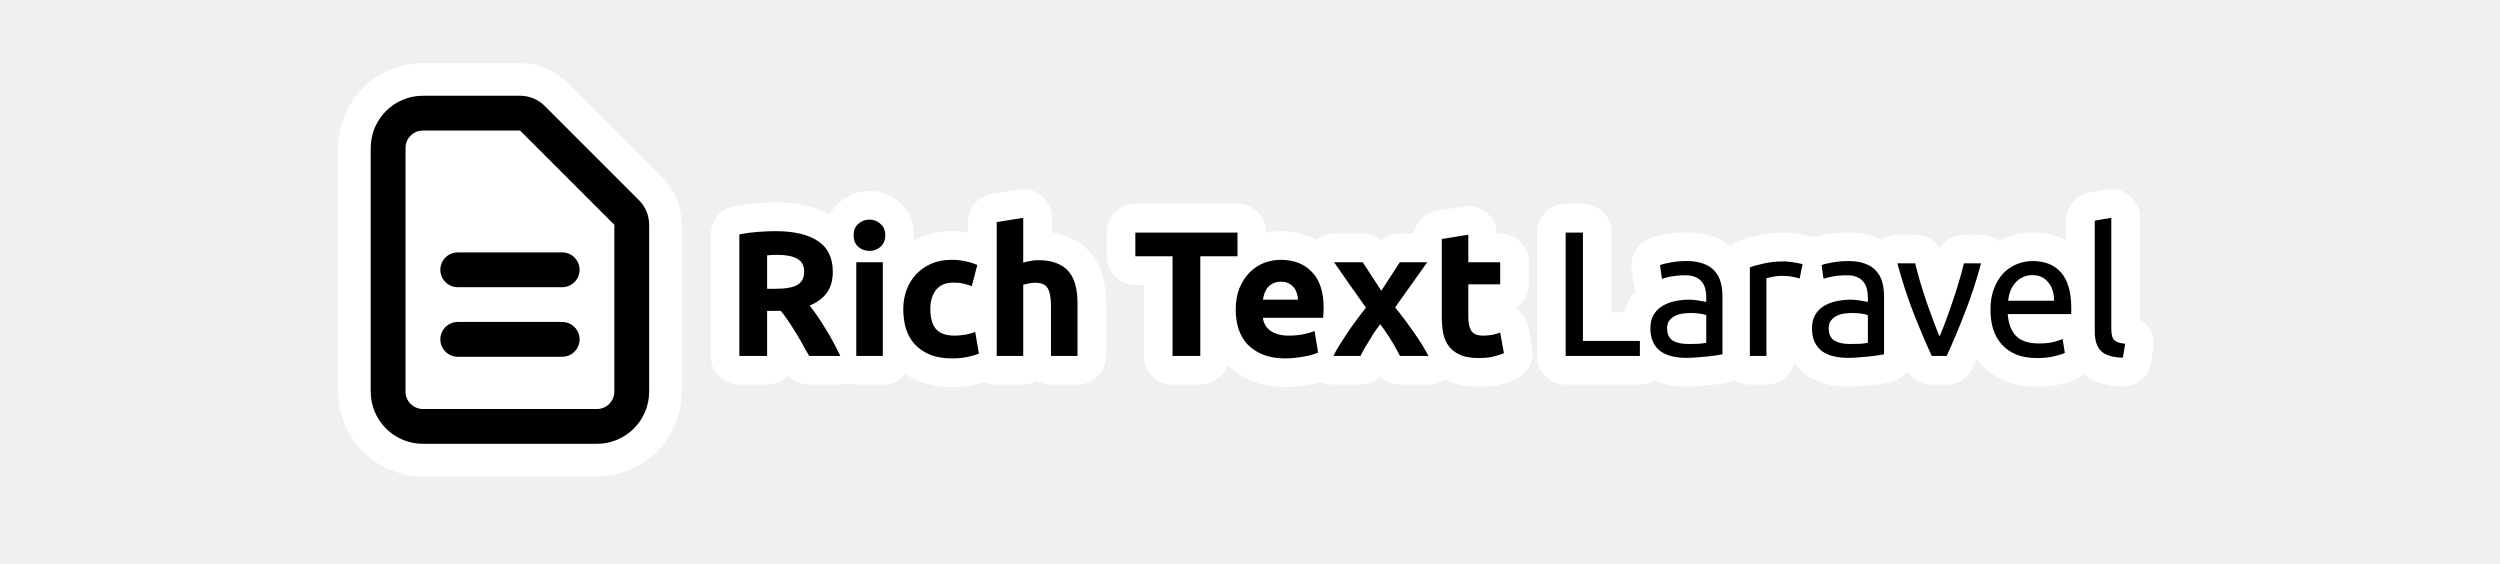
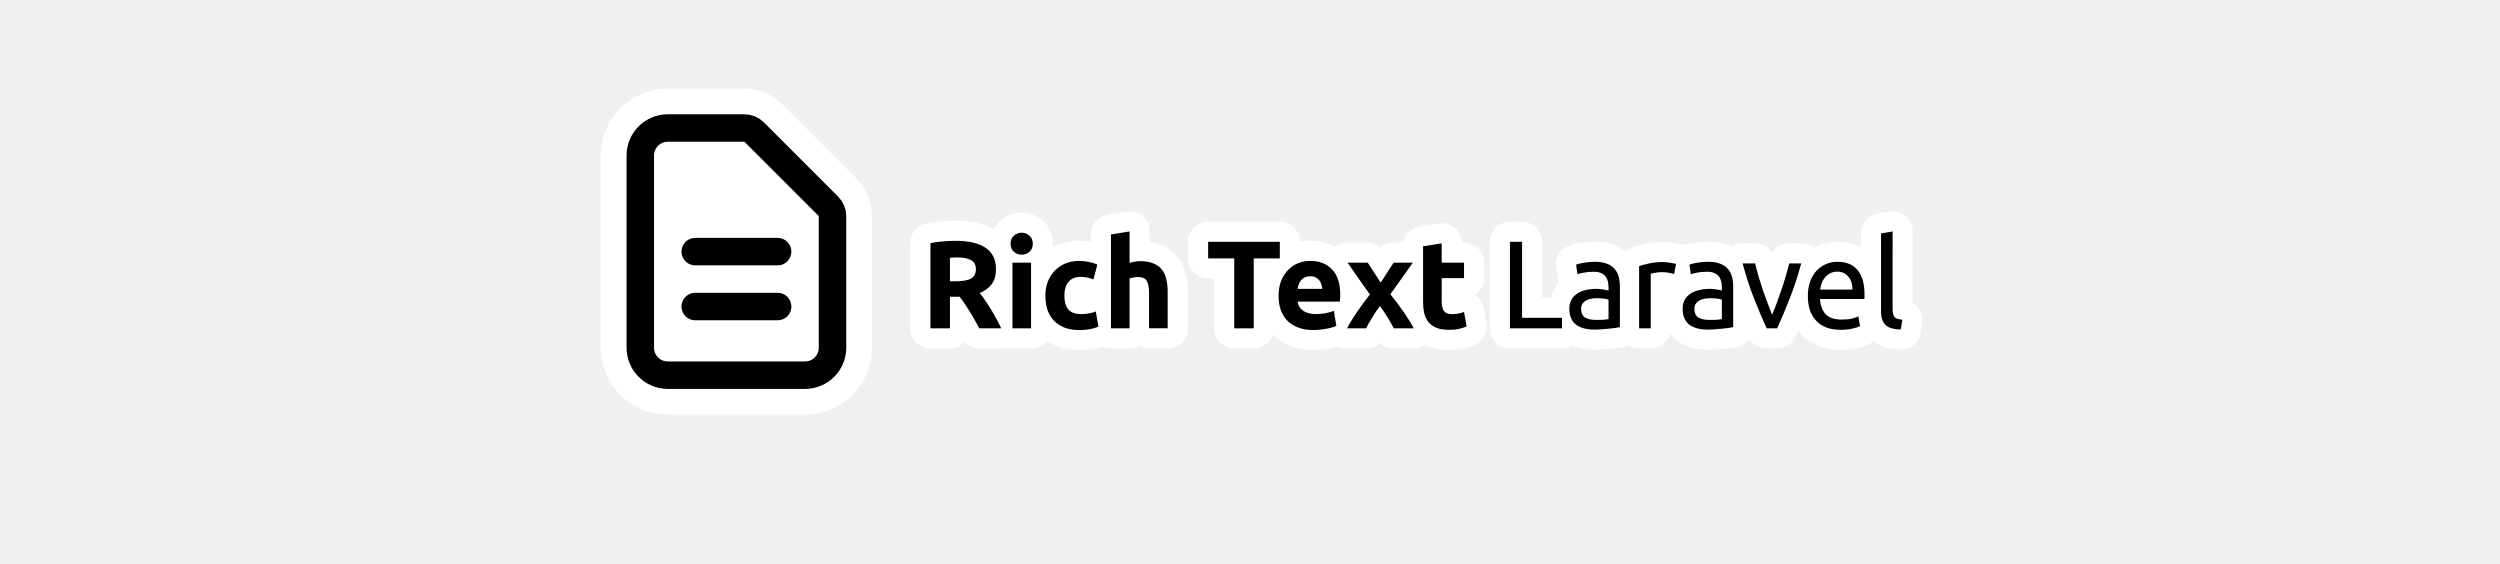
<svg xmlns="http://www.w3.org/2000/svg" width="485.03" height="109.404" viewBox="0 0 128.326 28.947" version="1.1" id="svg14">
  <defs id="defs18" />
-   <path id="text6" style="line-height:1.25;stroke:#ffffff;stroke-width:11.129;stroke-linejoin:round;stroke-miterlimit:4;stroke-dasharray:none;paint-order:stroke fill markers" d="M 198.518 42.258 L 193.373 43.086 L 193.373 69.051 L 198.518 69.051 L 198.518 55.24 C 198.84 55.148 199.197 55.067 199.588 54.998 C 200.002 54.906 200.44 54.859 200.9 54.859 C 202.051 54.859 202.834 55.206 203.248 55.896 C 203.685 56.587 203.904 57.761 203.904 59.418 L 203.904 69.051 L 209.049 69.051 L 209.049 58.797 C 209.049 57.554 208.921 56.425 208.668 55.412 C 208.438 54.399 208.024 53.526 207.426 52.789 C 206.85 52.052 206.068 51.487 205.078 51.096 C 204.111 50.681 202.891 50.475 201.418 50.475 C 200.912 50.475 200.383 50.531 199.83 50.646 C 199.301 50.739 198.863 50.844 198.518 50.959 L 198.518 42.258 z M 409.621 42.258 L 406.41 42.809 L 406.41 64.355 C 406.41 66.059 406.824 67.313 407.652 68.119 C 408.481 68.925 409.886 69.35 411.865 69.396 L 412.314 66.703 C 411.808 66.634 411.382 66.553 411.037 66.461 C 410.692 66.346 410.414 66.186 410.207 65.979 C 410 65.771 409.852 65.494 409.76 65.148 C 409.668 64.803 409.621 64.367 409.621 63.838 L 409.621 42.258 z M 168.686 42.602 C 167.857 42.602 167.131 42.879 166.51 43.432 C 165.911 43.961 165.611 44.697 165.611 45.641 C 165.611 46.584 165.911 47.332 166.51 47.885 C 167.131 48.414 167.857 48.68 168.686 48.68 C 169.514 48.68 170.228 48.414 170.826 47.885 C 171.448 47.332 171.758 46.584 171.758 45.641 C 171.758 44.697 171.448 43.961 170.826 43.432 C 170.228 42.879 169.514 42.602 168.686 42.602 z M 150.455 44.846 C 149.465 44.846 148.336 44.892 147.07 44.984 C 145.827 45.076 144.619 45.239 143.445 45.469 L 143.445 69.051 L 148.832 69.051 L 148.832 60.314 L 151.49 60.314 C 151.951 60.867 152.411 61.489 152.871 62.18 C 153.331 62.847 153.792 63.561 154.252 64.32 C 154.735 65.08 155.195 65.862 155.633 66.668 C 156.093 67.474 156.543 68.268 156.98 69.051 L 163.021 69.051 C 162.607 68.176 162.159 67.29 161.676 66.393 C 161.192 65.472 160.686 64.596 160.156 63.768 C 159.65 62.916 159.133 62.111 158.604 61.352 C 158.074 60.569 157.567 59.878 157.084 59.279 C 158.534 58.681 159.639 57.864 160.398 56.828 C 161.181 55.769 161.572 54.399 161.572 52.719 C 161.572 50.026 160.618 48.045 158.707 46.779 C 156.796 45.49 154.046 44.846 150.455 44.846 z M 220.27 45.123 L 220.27 49.715 L 227.486 49.715 L 227.486 69.051 L 232.873 69.051 L 232.873 49.715 L 240.088 49.715 L 240.088 45.123 L 220.27 45.123 z M 303.758 45.123 L 303.758 69.051 L 318.156 69.051 L 318.156 66.15 L 307.107 66.15 L 307.107 45.123 L 303.758 45.123 z M 284.871 45.537 L 279.727 46.365 L 279.727 61.627 C 279.727 62.801 279.83 63.871 280.037 64.838 C 280.267 65.805 280.658 66.634 281.211 67.324 C 281.763 67.992 282.501 68.521 283.422 68.912 C 284.343 69.28 285.504 69.465 286.908 69.465 C 288.013 69.465 288.945 69.374 289.705 69.189 C 290.465 69.005 291.156 68.786 291.777 68.533 L 291.053 64.527 C 290.569 64.711 290.028 64.861 289.43 64.977 C 288.854 65.069 288.289 65.115 287.736 65.115 C 286.585 65.115 285.815 64.793 285.424 64.148 C 285.056 63.504 284.871 62.64 284.871 61.559 L 284.871 55.17 L 291.053 55.17 L 291.053 50.889 L 284.871 50.889 L 284.871 45.537 z M 150.766 49.439 C 152.492 49.439 153.791 49.693 154.666 50.199 C 155.564 50.683 156.014 51.51 156.014 52.684 C 156.014 53.904 155.576 54.767 154.701 55.273 C 153.826 55.78 152.375 56.033 150.35 56.033 L 148.832 56.033 L 148.832 49.543 C 149.108 49.52 149.396 49.496 149.695 49.473 C 150.018 49.45 150.374 49.439 150.766 49.439 z M 184.602 50.406 C 183.128 50.406 181.817 50.66 180.666 51.166 C 179.515 51.672 178.536 52.362 177.73 53.236 C 176.925 54.088 176.305 55.101 175.867 56.275 C 175.453 57.426 175.246 58.659 175.246 59.971 C 175.246 61.329 175.418 62.594 175.764 63.768 C 176.132 64.919 176.695 65.92 177.455 66.771 C 178.238 67.623 179.227 68.302 180.424 68.809 C 181.621 69.292 183.048 69.535 184.705 69.535 C 185.787 69.535 186.778 69.442 187.676 69.258 C 188.574 69.074 189.321 68.855 189.92 68.602 L 189.195 64.389 C 188.597 64.642 187.94 64.826 187.227 64.941 C 186.513 65.056 185.846 65.115 185.225 65.115 C 183.475 65.115 182.243 64.665 181.529 63.768 C 180.839 62.87 180.494 61.605 180.494 59.971 C 180.494 58.428 180.861 57.184 181.598 56.24 C 182.357 55.296 183.498 54.826 185.018 54.826 C 185.731 54.826 186.376 54.895 186.951 55.033 C 187.527 55.171 188.056 55.331 188.539 55.516 L 189.609 51.406 C 188.85 51.084 188.067 50.843 187.262 50.682 C 186.456 50.497 185.568 50.406 184.602 50.406 z M 248.445 50.406 C 247.34 50.406 246.258 50.613 245.199 51.027 C 244.163 51.442 243.243 52.052 242.438 52.857 C 241.632 53.663 240.975 54.676 240.469 55.896 C 239.985 57.093 239.744 58.496 239.744 60.107 C 239.744 61.443 239.927 62.687 240.295 63.838 C 240.686 64.989 241.274 65.99 242.057 66.842 C 242.862 67.67 243.864 68.325 245.061 68.809 C 246.281 69.292 247.707 69.535 249.342 69.535 C 249.986 69.535 250.631 69.499 251.275 69.43 C 251.92 69.361 252.518 69.269 253.07 69.154 C 253.646 69.062 254.165 68.947 254.625 68.809 C 255.085 68.67 255.454 68.533 255.73 68.395 L 255.039 64.217 C 254.464 64.47 253.716 64.689 252.795 64.873 C 251.897 65.034 250.977 65.115 250.033 65.115 C 248.56 65.115 247.386 64.803 246.512 64.182 C 245.637 63.56 245.14 62.721 245.025 61.662 L 256.697 61.662 C 256.72 61.386 256.743 61.076 256.766 60.73 C 256.789 60.362 256.801 60.028 256.801 59.729 C 256.801 56.667 256.053 54.354 254.557 52.789 C 253.06 51.201 251.023 50.406 248.445 50.406 z M 327.271 50.646 C 326.144 50.646 325.096 50.74 324.129 50.924 C 323.162 51.085 322.473 51.257 322.059 51.441 L 322.438 54.1 C 322.829 53.938 323.417 53.789 324.199 53.65 C 325.005 53.489 325.937 53.41 326.996 53.41 C 327.825 53.41 328.492 53.536 328.998 53.789 C 329.527 54.019 329.941 54.342 330.24 54.756 C 330.539 55.147 330.748 55.607 330.863 56.137 C 330.978 56.643 331.035 57.162 331.035 57.691 L 331.035 58.588 C 330.943 58.565 330.783 58.53 330.553 58.484 C 330.323 58.438 330.045 58.394 329.723 58.348 C 329.423 58.279 329.101 58.232 328.756 58.209 C 328.411 58.163 328.078 58.141 327.756 58.141 C 326.743 58.141 325.776 58.244 324.855 58.451 C 323.935 58.658 323.128 58.981 322.438 59.418 C 321.747 59.855 321.196 60.431 320.781 61.145 C 320.39 61.858 320.193 62.709 320.193 63.699 C 320.193 64.735 320.366 65.621 320.711 66.357 C 321.056 67.094 321.541 67.692 322.162 68.152 C 322.784 68.59 323.519 68.912 324.371 69.119 C 325.223 69.326 326.155 69.43 327.168 69.43 C 327.882 69.43 328.595 69.395 329.309 69.326 C 330.045 69.28 330.724 69.223 331.346 69.154 C 331.967 69.085 332.521 69.016 333.004 68.947 C 333.51 68.855 333.902 68.786 334.178 68.74 L 334.178 57.518 C 334.178 56.505 334.062 55.585 333.832 54.756 C 333.602 53.904 333.211 53.179 332.658 52.58 C 332.129 51.959 331.415 51.488 330.518 51.166 C 329.643 50.821 328.561 50.646 327.271 50.646 z M 358.623 50.646 C 357.495 50.646 356.447 50.74 355.48 50.924 C 354.514 51.085 353.824 51.257 353.41 51.441 L 353.789 54.1 C 354.18 53.938 354.768 53.789 355.551 53.65 C 356.356 53.489 357.289 53.41 358.348 53.41 C 359.176 53.41 359.843 53.536 360.35 53.789 C 360.879 54.019 361.293 54.342 361.592 54.756 C 361.891 55.147 362.1 55.607 362.215 56.137 C 362.33 56.643 362.387 57.162 362.387 57.691 L 362.387 58.588 C 362.295 58.565 362.133 58.53 361.902 58.484 C 361.672 58.438 361.396 58.394 361.074 58.348 C 360.775 58.279 360.453 58.232 360.107 58.209 C 359.762 58.163 359.43 58.141 359.107 58.141 C 358.095 58.141 357.128 58.244 356.207 58.451 C 355.286 58.658 354.48 58.981 353.789 59.418 C 353.099 59.855 352.545 60.431 352.131 61.145 C 351.74 61.858 351.545 62.709 351.545 63.699 C 351.545 64.735 351.717 65.621 352.062 66.357 C 352.408 67.094 352.892 67.692 353.514 68.152 C 354.135 68.59 354.871 68.912 355.723 69.119 C 356.574 69.326 357.507 69.43 358.52 69.43 C 359.233 69.43 359.947 69.395 360.66 69.326 C 361.397 69.28 362.076 69.223 362.697 69.154 C 363.319 69.085 363.872 69.016 364.355 68.947 C 364.862 68.855 365.253 68.786 365.529 68.74 L 365.529 57.518 C 365.529 56.505 365.414 55.585 365.184 54.756 C 364.953 53.904 364.562 53.179 364.01 52.58 C 363.48 51.959 362.767 51.488 361.869 51.166 C 360.994 50.821 359.912 50.646 358.623 50.646 z M 394.359 50.646 C 393.324 50.646 392.31 50.843 391.32 51.234 C 390.331 51.626 389.457 52.213 388.697 52.996 C 387.938 53.779 387.328 54.768 386.867 55.965 C 386.407 57.139 386.176 58.519 386.176 60.107 C 386.176 61.466 386.348 62.72 386.693 63.871 C 387.062 64.999 387.615 65.978 388.352 66.807 C 389.088 67.635 390.021 68.292 391.148 68.775 C 392.299 69.236 393.657 69.465 395.223 69.465 C 396.466 69.465 397.57 69.349 398.537 69.119 C 399.527 68.889 400.218 68.67 400.609 68.463 L 400.16 65.771 C 399.769 65.956 399.181 66.15 398.398 66.357 C 397.639 66.542 396.696 66.635 395.568 66.635 C 393.566 66.635 392.092 66.15 391.148 65.184 C 390.205 64.217 389.663 62.802 389.525 60.938 L 401.818 60.938 C 401.841 60.753 401.852 60.557 401.852 60.35 L 401.852 59.797 C 401.852 56.712 401.207 54.422 399.918 52.926 C 398.629 51.407 396.776 50.646 394.359 50.646 z M 346.123 50.717 C 344.719 50.717 343.454 50.842 342.326 51.096 C 341.198 51.326 340.254 51.579 339.494 51.855 L 339.494 69.051 L 342.705 69.051 L 342.705 53.963 C 342.889 53.917 343.27 53.836 343.846 53.721 C 344.444 53.583 345.042 53.514 345.641 53.514 C 346.561 53.514 347.309 53.583 347.885 53.721 C 348.483 53.836 348.909 53.939 349.162 54.031 L 349.715 51.234 C 349.577 51.188 349.358 51.142 349.059 51.096 C 348.782 51.027 348.472 50.97 348.127 50.924 C 347.782 50.855 347.425 50.808 347.057 50.785 C 346.711 50.739 346.399 50.717 346.123 50.717 z M 166.129 50.889 L 166.129 69.051 L 171.275 69.051 L 171.275 50.889 L 166.129 50.889 z M 258.838 50.889 C 259.851 52.339 260.874 53.812 261.91 55.309 C 262.946 56.782 263.982 58.243 265.018 59.693 C 264.419 60.43 263.809 61.224 263.188 62.076 C 262.566 62.905 261.968 63.746 261.393 64.598 C 260.84 65.426 260.321 66.231 259.838 67.014 C 259.354 67.796 258.975 68.475 258.699 69.051 L 263.947 69.051 C 264.177 68.59 264.443 68.096 264.742 67.566 L 265.709 65.979 C 266.031 65.426 266.364 64.885 266.709 64.355 C 267.077 63.826 267.434 63.342 267.779 62.904 C 268.148 63.365 268.516 63.884 268.885 64.459 C 269.276 65.011 269.645 65.575 269.99 66.15 C 270.336 66.703 270.646 67.244 270.922 67.773 C 271.198 68.28 271.429 68.706 271.613 69.051 L 277.137 69.051 C 276.469 67.762 275.571 66.3 274.443 64.666 C 273.315 63.032 272.061 61.351 270.68 59.625 L 276.895 50.889 L 271.578 50.889 L 267.986 56.414 L 264.396 50.889 L 258.838 50.889 z M 368.119 51.096 C 369.017 54.456 370.063 57.679 371.26 60.764 C 372.48 63.848 373.653 66.611 374.781 69.051 L 377.682 69.051 C 378.81 66.611 379.973 63.848 381.17 60.764 C 382.39 57.679 383.448 54.456 384.346 51.096 L 381.031 51.096 C 380.755 52.224 380.423 53.434 380.031 54.723 C 379.663 55.989 379.26 57.254 378.822 58.52 C 378.408 59.763 377.982 60.971 377.545 62.145 C 377.108 63.318 376.692 64.366 376.301 65.287 C 375.909 64.366 375.496 63.318 375.059 62.145 C 374.621 60.971 374.183 59.763 373.746 58.52 C 373.332 57.254 372.928 55.989 372.537 54.723 C 372.169 53.434 371.847 52.224 371.57 51.096 L 368.119 51.096 z M 394.324 53.375 C 395.636 53.375 396.662 53.847 397.398 54.791 C 398.158 55.712 398.525 56.897 398.502 58.348 L 389.594 58.348 C 389.663 57.726 389.803 57.116 390.01 56.518 C 390.24 55.919 390.55 55.39 390.941 54.93 C 391.333 54.469 391.805 54.1 392.357 53.824 C 392.933 53.525 393.588 53.375 394.324 53.375 z M 248.514 54.652 C 249.112 54.652 249.607 54.756 249.998 54.963 C 250.412 55.17 250.747 55.436 251 55.758 C 251.276 56.08 251.471 56.449 251.586 56.863 C 251.724 57.278 251.805 57.703 251.828 58.141 L 245.025 58.141 C 245.094 57.703 245.198 57.278 245.336 56.863 C 245.497 56.426 245.716 56.045 245.992 55.723 C 246.268 55.4 246.615 55.147 247.029 54.963 C 247.444 54.756 247.938 54.652 248.514 54.652 z M 328.031 60.73 C 328.768 60.73 329.39 60.775 329.896 60.867 C 330.426 60.936 330.805 61.029 331.035 61.145 L 331.035 66.496 C 330.644 66.588 330.149 66.657 329.551 66.703 C 328.975 66.726 328.308 66.738 327.549 66.738 C 326.283 66.738 325.282 66.519 324.545 66.082 C 323.808 65.622 323.439 64.815 323.439 63.664 C 323.439 63.043 323.589 62.548 323.889 62.18 C 324.188 61.788 324.555 61.488 324.992 61.281 C 325.453 61.051 325.947 60.903 326.477 60.834 C 327.029 60.765 327.548 60.73 328.031 60.73 z M 359.383 60.73 C 360.119 60.73 360.742 60.775 361.248 60.867 C 361.777 60.936 362.157 61.029 362.387 61.145 L 362.387 66.496 C 361.995 66.588 361.501 66.657 360.902 66.703 C 360.327 66.726 359.658 66.738 358.898 66.738 C 357.632 66.738 356.631 66.519 355.895 66.082 C 355.158 65.622 354.791 64.815 354.791 63.664 C 354.791 63.043 354.941 62.548 355.24 62.18 C 355.539 61.788 355.906 61.488 356.344 61.281 C 356.804 61.051 357.299 60.903 357.828 60.834 C 358.381 60.765 358.899 60.73 359.383 60.73 z " transform="matrix(0.2645881,0,0,0.2645881,-0.00359108,0)" />
-   <path stroke-linecap="round" stroke-width="2.438" d="m 23.494,13.849 h 5.361 m -5.361,3.573 h 5.361 M 30.641,21.889 H 21.707 A 1.787,1.787 0 0 1 19.921,20.102 V 7.595 a 1.787,1.787 0 0 1 1.786,-1.787 h 4.991 a 0.893,0.893 0 0 1 0.631,0.262 l 4.837,4.837 a 0.893,0.893 0 0 1 0.262,0.631 V 20.102 A 1.787,1.787 0 0 1 30.641,21.889 Z" fill="none" stroke="currentColor" style="stroke:#ffffff;stroke-width:5.135;stroke-linejoin:round;stroke-miterlimit:4;stroke-dasharray:none;paint-order:stroke fill markers" id="path8" />
-   <path stroke-linecap="round" stroke-linejoin="round" stroke-width="1.787" d="m 23.494,13.849 h 5.361 m -5.361,3.572 h 5.361 M 30.641,21.889 H 21.707 A 1.787,1.787 0 0 1 19.92,20.102 V 7.595 a 1.787,1.787 0 0 1 1.786,-1.787 h 4.991 a 0.893,0.893 0 0 1 0.63,0.262 l 4.837,4.837 a 0.893,0.893 0 0 1 0.262,0.631 v 8.564 a 1.787,1.787 0 0 1 -1.787,1.787 z" fill="none" stroke="currentColor" id="path10" />
-   <path style="fill:#ffffff;stroke:#ffffff;stroke-width:2.563;stroke-linejoin:round;stroke-miterlimit:4;stroke-dasharray:none;paint-order:stroke fill markers" d="m 22.564,9.892 v -1.49 h 3.342 l 1.401,1.404 1.401,1.404 -2.709,0.002 c -1.49,0.001 -2.873,0.04 -3.073,0.087 l -0.363,0.084 z" id="path12" />
+   <path id="text6" style="line-height:1.25;stroke:#ffffff;stroke-width:2.065;stroke-linejoin:round;stroke-miterlimit:4;stroke-dasharray:none;paint-order:stroke fill markers" d="m 57.98,11.882 -0.955,0.154 v 4.818 h 0.955 v -2.563 c 0.06,-0.017 0.126,-0.032 0.199,-0.045 0.077,-0.017 0.158,-0.026 0.244,-0.026 0.214,0 0.359,0.064 0.436,0.192 0.081,0.128 0.122,0.346 0.122,0.653 v 1.787 h 0.955 v -1.903 c 0,-0.231 -0.024,-0.44 -0.071,-0.628 -0.043,-0.188 -0.119,-0.35 -0.23,-0.487 -0.107,-0.137 -0.252,-0.242 -0.436,-0.314 -0.179,-0.077 -0.406,-0.115 -0.679,-0.115 -0.094,0 -0.192,0.011 -0.295,0.032 -0.098,0.017 -0.179,0.037 -0.244,0.058 z m 39.171,0 -0.596,0.102 v 3.998 c 0,0.316 0.077,0.549 0.23,0.698 0.154,0.149 0.414,0.228 0.782,0.237 l 0.083,-0.5 c -0.094,-0.013 -0.173,-0.028 -0.237,-0.045 -0.064,-0.021 -0.116,-0.051 -0.154,-0.09 -0.038,-0.038 -0.066,-0.09 -0.083,-0.154 -0.017,-0.064 -0.026,-0.145 -0.026,-0.243 z m -44.707,0.064 c -0.154,0 -0.288,0.052 -0.404,0.154 -0.111,0.098 -0.167,0.235 -0.167,0.41 0,0.175 0.056,0.314 0.167,0.416 0.115,0.098 0.25,0.148 0.404,0.148 0.154,0 0.286,-0.049 0.397,-0.148 0.115,-0.103 0.173,-0.241 0.173,-0.416 0,-0.175 -0.058,-0.312 -0.173,-0.41 -0.111,-0.103 -0.243,-0.154 -0.397,-0.154 z m -3.383,0.416 c -0.184,0 -0.393,0.009 -0.628,0.026 -0.231,0.017 -0.455,0.047 -0.673,0.09 v 4.376 h 1 v -1.621 h 0.493 c 0.085,0.103 0.171,0.218 0.256,0.346 0.085,0.124 0.171,0.256 0.256,0.397 0.09,0.141 0.175,0.286 0.256,0.436 0.085,0.149 0.169,0.297 0.25,0.442 h 1.121 c -0.077,-0.162 -0.16,-0.327 -0.25,-0.493 -0.09,-0.171 -0.184,-0.333 -0.282,-0.487 -0.094,-0.158 -0.19,-0.307 -0.288,-0.448 -0.098,-0.145 -0.192,-0.273 -0.282,-0.385 0.269,-0.111 0.474,-0.263 0.615,-0.455 0.145,-0.196 0.218,-0.451 0.218,-0.763 0,-0.5 -0.177,-0.867 -0.532,-1.102 -0.355,-0.239 -0.865,-0.359 -1.531,-0.359 z m 12.954,0.051 v 0.852 h 1.339 v 3.588 h 1 v -3.588 h 1.339 v -0.852 z m 15.492,0 v 4.44 h 2.672 v -0.538 h -2.05 v -3.902 z m -3.505,0.077 -0.955,0.154 v 2.832 c 0,0.218 0.019,0.416 0.058,0.596 0.043,0.179 0.115,0.333 0.218,0.461 0.103,0.124 0.239,0.222 0.41,0.295 0.171,0.068 0.386,0.103 0.647,0.103 0.205,0 0.378,-0.017 0.519,-0.051 0.141,-0.034 0.269,-0.075 0.385,-0.122 l -0.134,-0.743 c -0.09,0.034 -0.19,0.062 -0.301,0.083 -0.107,0.017 -0.212,0.026 -0.314,0.026 -0.214,0 -0.356,-0.06 -0.429,-0.179 -0.068,-0.12 -0.103,-0.28 -0.103,-0.481 v -1.185 h 1.147 v -0.794 h -1.147 z m -24.884,0.724 c 0.32,0 0.561,0.047 0.724,0.141 0.167,0.09 0.25,0.243 0.25,0.461 0,0.226 -0.081,0.387 -0.244,0.481 -0.162,0.094 -0.432,0.141 -0.807,0.141 H 48.76 v -1.204 c 0.051,-0.004 0.105,-0.009 0.16,-0.013 0.06,-0.004 0.126,-0.006 0.199,-0.006 z m 6.278,0.179 c -0.273,0 -0.517,0.047 -0.73,0.141 -0.214,0.094 -0.395,0.222 -0.545,0.384 -0.149,0.158 -0.265,0.346 -0.346,0.564 -0.077,0.214 -0.115,0.442 -0.115,0.686 0,0.252 0.032,0.487 0.096,0.705 0.068,0.214 0.173,0.399 0.314,0.557 0.145,0.158 0.329,0.284 0.551,0.378 0.222,0.09 0.487,0.135 0.794,0.135 0.201,0 0.385,-0.017 0.551,-0.051 0.167,-0.034 0.305,-0.075 0.416,-0.122 l -0.134,-0.782 c -0.111,0.047 -0.233,0.081 -0.365,0.103 -0.132,0.021 -0.256,0.032 -0.371,0.032 -0.325,0 -0.553,-0.083 -0.686,-0.25 -0.128,-0.167 -0.192,-0.401 -0.192,-0.705 0,-0.286 0.068,-0.517 0.205,-0.692 0.141,-0.175 0.353,-0.262 0.635,-0.262 0.132,0 0.252,0.013 0.359,0.038 0.107,0.026 0.205,0.055 0.295,0.09 l 0.199,-0.763 c -0.141,-0.06 -0.286,-0.105 -0.436,-0.134 -0.149,-0.034 -0.314,-0.051 -0.494,-0.051 z m 11.847,0 c -0.205,0 -0.406,0.038 -0.602,0.115 -0.192,0.077 -0.363,0.19 -0.512,0.34 -0.149,0.149 -0.271,0.338 -0.365,0.564 -0.09,0.222 -0.134,0.482 -0.134,0.781 0,0.248 0.034,0.479 0.102,0.692 0.073,0.214 0.182,0.399 0.327,0.557 0.149,0.154 0.335,0.275 0.557,0.365 0.226,0.09 0.491,0.135 0.794,0.135 0.12,0 0.239,-0.007 0.359,-0.02 0.12,-0.013 0.231,-0.03 0.333,-0.051 0.107,-0.017 0.203,-0.039 0.288,-0.064 0.085,-0.026 0.154,-0.051 0.205,-0.077 l -0.128,-0.775 c -0.107,0.047 -0.246,0.088 -0.416,0.122 -0.167,0.03 -0.337,0.045 -0.512,0.045 -0.273,0 -0.491,-0.058 -0.653,-0.173 -0.162,-0.115 -0.254,-0.271 -0.276,-0.468 h 2.166 c 0.004,-0.051 0.008,-0.109 0.013,-0.173 0.004,-0.068 0.006,-0.13 0.006,-0.186 0,-0.568 -0.139,-0.997 -0.416,-1.288 -0.278,-0.295 -0.656,-0.442 -1.134,-0.442 z m 14.627,0.045 c -0.209,0 -0.404,0.017 -0.583,0.051 -0.179,0.03 -0.307,0.062 -0.384,0.096 l 0.07,0.493 c 0.073,-0.03 0.182,-0.058 0.327,-0.083 0.149,-0.03 0.322,-0.045 0.519,-0.045 0.154,0 0.278,0.023 0.371,0.07 0.098,0.043 0.175,0.103 0.23,0.179 0.056,0.073 0.094,0.158 0.116,0.256 0.021,0.094 0.032,0.19 0.032,0.288 v 0.166 c -0.017,-0.004 -0.047,-0.011 -0.09,-0.019 -0.043,-0.009 -0.094,-0.017 -0.154,-0.025 -0.056,-0.013 -0.115,-0.021 -0.179,-0.026 -0.064,-0.009 -0.126,-0.013 -0.186,-0.013 -0.188,0 -0.367,0.019 -0.538,0.058 -0.171,0.038 -0.321,0.098 -0.449,0.179 -0.128,0.081 -0.23,0.188 -0.307,0.32 -0.073,0.132 -0.109,0.29 -0.109,0.474 0,0.192 0.032,0.357 0.096,0.493 0.064,0.137 0.154,0.248 0.269,0.333 0.115,0.081 0.252,0.141 0.41,0.179 0.158,0.038 0.331,0.058 0.519,0.058 0.132,0 0.265,-0.006 0.397,-0.019 0.137,-0.009 0.263,-0.019 0.378,-0.032 0.115,-0.013 0.218,-0.026 0.308,-0.038 0.094,-0.017 0.167,-0.03 0.218,-0.038 v -2.082 c 0,-0.188 -0.021,-0.359 -0.064,-0.512 -0.043,-0.158 -0.115,-0.293 -0.218,-0.404 -0.098,-0.115 -0.231,-0.203 -0.397,-0.262 -0.162,-0.064 -0.363,-0.096 -0.602,-0.096 z m 5.817,0 c -0.209,0 -0.404,0.017 -0.583,0.051 -0.179,0.03 -0.307,0.062 -0.384,0.096 l 0.07,0.493 c 0.073,-0.03 0.182,-0.058 0.327,-0.083 0.149,-0.03 0.322,-0.045 0.519,-0.045 0.154,0 0.278,0.023 0.371,0.07 0.098,0.043 0.175,0.103 0.23,0.179 0.056,0.073 0.094,0.158 0.116,0.256 0.021,0.094 0.032,0.19 0.032,0.288 v 0.166 c -0.017,-0.004 -0.047,-0.011 -0.09,-0.019 -0.043,-0.009 -0.094,-0.017 -0.154,-0.025 -0.056,-0.013 -0.115,-0.021 -0.179,-0.026 -0.064,-0.009 -0.126,-0.013 -0.186,-0.013 -0.188,0 -0.367,0.019 -0.538,0.058 -0.171,0.038 -0.321,0.098 -0.449,0.179 -0.128,0.081 -0.231,0.188 -0.308,0.32 -0.073,0.132 -0.109,0.29 -0.109,0.474 0,0.192 0.032,0.357 0.096,0.493 0.064,0.137 0.154,0.248 0.269,0.333 0.115,0.081 0.252,0.141 0.41,0.179 0.158,0.038 0.331,0.058 0.519,0.058 0.132,0 0.265,-0.006 0.397,-0.019 0.137,-0.009 0.263,-0.019 0.378,-0.032 0.115,-0.013 0.218,-0.026 0.308,-0.038 0.094,-0.017 0.167,-0.03 0.218,-0.038 v -2.082 c 0,-0.188 -0.021,-0.359 -0.064,-0.512 -0.043,-0.158 -0.115,-0.293 -0.218,-0.404 -0.098,-0.115 -0.231,-0.203 -0.397,-0.262 -0.162,-0.064 -0.363,-0.096 -0.602,-0.096 z m 6.631,0 c -0.192,0 -0.38,0.036 -0.564,0.109 -0.184,0.073 -0.346,0.182 -0.487,0.327 -0.141,0.145 -0.254,0.329 -0.34,0.551 -0.085,0.218 -0.128,0.474 -0.128,0.769 0,0.252 0.032,0.485 0.096,0.698 0.068,0.209 0.171,0.391 0.308,0.545 0.137,0.154 0.31,0.276 0.519,0.365 0.214,0.085 0.466,0.128 0.756,0.128 0.231,0 0.436,-0.021 0.615,-0.064 0.184,-0.043 0.312,-0.083 0.385,-0.122 l -0.083,-0.499 c -0.073,0.034 -0.182,0.07 -0.327,0.109 -0.141,0.034 -0.316,0.051 -0.525,0.051 -0.372,0 -0.645,-0.09 -0.82,-0.269 -0.175,-0.179 -0.276,-0.442 -0.301,-0.788 h 2.281 c 0.004,-0.034 0.006,-0.071 0.006,-0.109 V 15.136 c 0,-0.572 -0.12,-0.997 -0.359,-1.275 -0.239,-0.282 -0.583,-0.423 -1.031,-0.423 z m -8.95,0.013 c -0.261,0 -0.495,0.023 -0.705,0.07 -0.209,0.043 -0.385,0.09 -0.525,0.141 v 3.191 h 0.596 v -2.8 c 0.034,-0.009 0.105,-0.024 0.212,-0.045 0.111,-0.026 0.222,-0.038 0.333,-0.038 0.171,0 0.31,0.013 0.416,0.038 0.111,0.021 0.19,0.041 0.237,0.058 l 0.103,-0.519 c -0.026,-0.009 -0.066,-0.017 -0.122,-0.026 -0.051,-0.013 -0.109,-0.023 -0.173,-0.032 -0.064,-0.013 -0.13,-0.021 -0.199,-0.026 -0.064,-0.009 -0.122,-0.013 -0.173,-0.013 z m -33.399,0.032 v 3.37 h 0.955 v -3.37 z m 17.203,0 c 0.188,0.269 0.378,0.543 0.57,0.82 0.192,0.273 0.384,0.545 0.577,0.814 -0.111,0.137 -0.224,0.284 -0.34,0.442 -0.115,0.154 -0.226,0.31 -0.333,0.468 -0.103,0.154 -0.199,0.303 -0.288,0.448 -0.09,0.145 -0.16,0.271 -0.211,0.378 h 0.974 c 0.043,-0.085 0.092,-0.177 0.148,-0.275 l 0.179,-0.295 c 0.06,-0.103 0.121,-0.203 0.186,-0.301 0.068,-0.098 0.135,-0.188 0.199,-0.269 0.068,0.085 0.137,0.182 0.205,0.288 0.073,0.103 0.141,0.207 0.205,0.314 0.064,0.103 0.122,0.203 0.173,0.301 0.051,0.094 0.094,0.173 0.128,0.237 h 1.025 C 72.444,16.614 72.277,16.343 72.068,16.04 71.859,15.736 71.626,15.425 71.37,15.104 l 1.153,-1.621 h -0.986 l -0.666,1.025 -0.666,-1.025 z m 20.278,0.038 c 0.167,0.624 0.361,1.222 0.583,1.794 0.226,0.572 0.444,1.085 0.653,1.538 h 0.538 c 0.209,-0.453 0.425,-0.965 0.647,-1.538 0.226,-0.572 0.423,-1.17 0.589,-1.794 h -0.615 c -0.051,0.209 -0.113,0.434 -0.186,0.673 -0.068,0.235 -0.143,0.47 -0.224,0.705 -0.077,0.231 -0.156,0.455 -0.237,0.673 -0.081,0.218 -0.158,0.412 -0.231,0.583 -0.073,-0.171 -0.149,-0.365 -0.23,-0.583 -0.081,-0.218 -0.162,-0.442 -0.244,-0.673 -0.077,-0.235 -0.152,-0.47 -0.224,-0.705 -0.068,-0.239 -0.128,-0.464 -0.179,-0.673 z m 4.862,0.423 c 0.243,0 0.434,0.088 0.57,0.263 0.141,0.171 0.209,0.391 0.205,0.66 h -1.653 c 0.013,-0.115 0.039,-0.229 0.077,-0.34 0.043,-0.111 0.1,-0.209 0.173,-0.295 0.073,-0.085 0.16,-0.154 0.263,-0.205 0.107,-0.056 0.228,-0.083 0.365,-0.083 z m -27.056,0.237 c 0.111,0 0.203,0.019 0.275,0.058 0.077,0.038 0.139,0.088 0.186,0.148 0.051,0.06 0.087,0.128 0.109,0.205 0.026,0.077 0.041,0.156 0.045,0.237 h -1.262 c 0.013,-0.081 0.032,-0.16 0.058,-0.237 0.03,-0.081 0.071,-0.152 0.122,-0.212 0.051,-0.06 0.116,-0.107 0.192,-0.141 0.077,-0.038 0.169,-0.058 0.275,-0.058 z m 14.755,1.128 c 0.137,0 0.252,0.008 0.346,0.025 0.098,0.013 0.169,0.03 0.211,0.051 v 0.993 c -0.073,0.017 -0.164,0.03 -0.275,0.038 -0.107,0.004 -0.231,0.006 -0.371,0.006 -0.235,0 -0.421,-0.041 -0.557,-0.122 -0.137,-0.085 -0.205,-0.235 -0.205,-0.449 0,-0.115 0.028,-0.207 0.083,-0.275 0.056,-0.073 0.124,-0.128 0.205,-0.167 0.085,-0.043 0.177,-0.07 0.275,-0.083 0.103,-0.013 0.199,-0.019 0.288,-0.019 z m 5.817,0 c 0.137,0 0.252,0.008 0.346,0.025 0.098,0.013 0.169,0.03 0.211,0.051 v 0.993 c -0.073,0.017 -0.164,0.03 -0.275,0.038 -0.107,0.004 -0.231,0.006 -0.372,0.006 -0.235,0 -0.421,-0.041 -0.557,-0.122 -0.137,-0.085 -0.205,-0.235 -0.205,-0.449 0,-0.115 0.028,-0.207 0.083,-0.275 0.056,-0.073 0.124,-0.128 0.205,-0.167 0.085,-0.043 0.177,-0.07 0.275,-0.083 0.103,-0.013 0.199,-0.019 0.288,-0.019 z" />
+   <path stroke-linecap="round" stroke-width="2.438" d="m 35.685,12.917 h 4.229 m -4.229,2.819 h 4.229 m 1.41,3.524 H 34.275 A 1.41,1.41 0 0 1 32.866,17.85 V 7.983 a 1.41,1.41 0 0 1 1.409,-1.41 h 3.938 a 0.705,0.705 0 0 1 0.498,0.206 l 3.816,3.816 a 0.705,0.705 0 0 1 0.206,0.498 v 6.757 a 1.41,1.41 0 0 1 -1.41,1.41 z" fill="none" stroke="currentColor" style="stroke:#ffffff;stroke-width:4.051;stroke-linejoin:round;stroke-miterlimit:4;stroke-dasharray:none;paint-order:stroke fill markers" id="path8" />
+   <path stroke-linecap="round" stroke-linejoin="round" stroke-width="1.41" d="m 35.685,12.917 h 4.229 m -4.229,2.818 h 4.229 m 1.41,3.524 H 34.275 A 1.41,1.41 0 0 1 32.865,17.849 V 7.982 a 1.41,1.41 0 0 1 1.409,-1.41 h 3.938 a 0.705,0.705 0 0 1 0.497,0.206 l 3.816,3.816 a 0.705,0.705 0 0 1 0.207,0.498 v 6.757 a 1.41,1.41 0 0 1 -1.41,1.41 z" fill="none" stroke="currentColor" id="path10" />
+   <path style="fill:#ffffff;stroke:#ffffff;stroke-width:2.022;stroke-linejoin:round;stroke-miterlimit:4;stroke-dasharray:none;paint-order:stroke fill markers" d="M 34.951,9.795 V 8.619 h 2.637 l 1.105,1.108 1.106,1.108 -2.137,0.002 c -1.176,0.001 -2.267,0.032 -2.424,0.068 l -0.286,0.067 z" id="path12" />
</svg>
